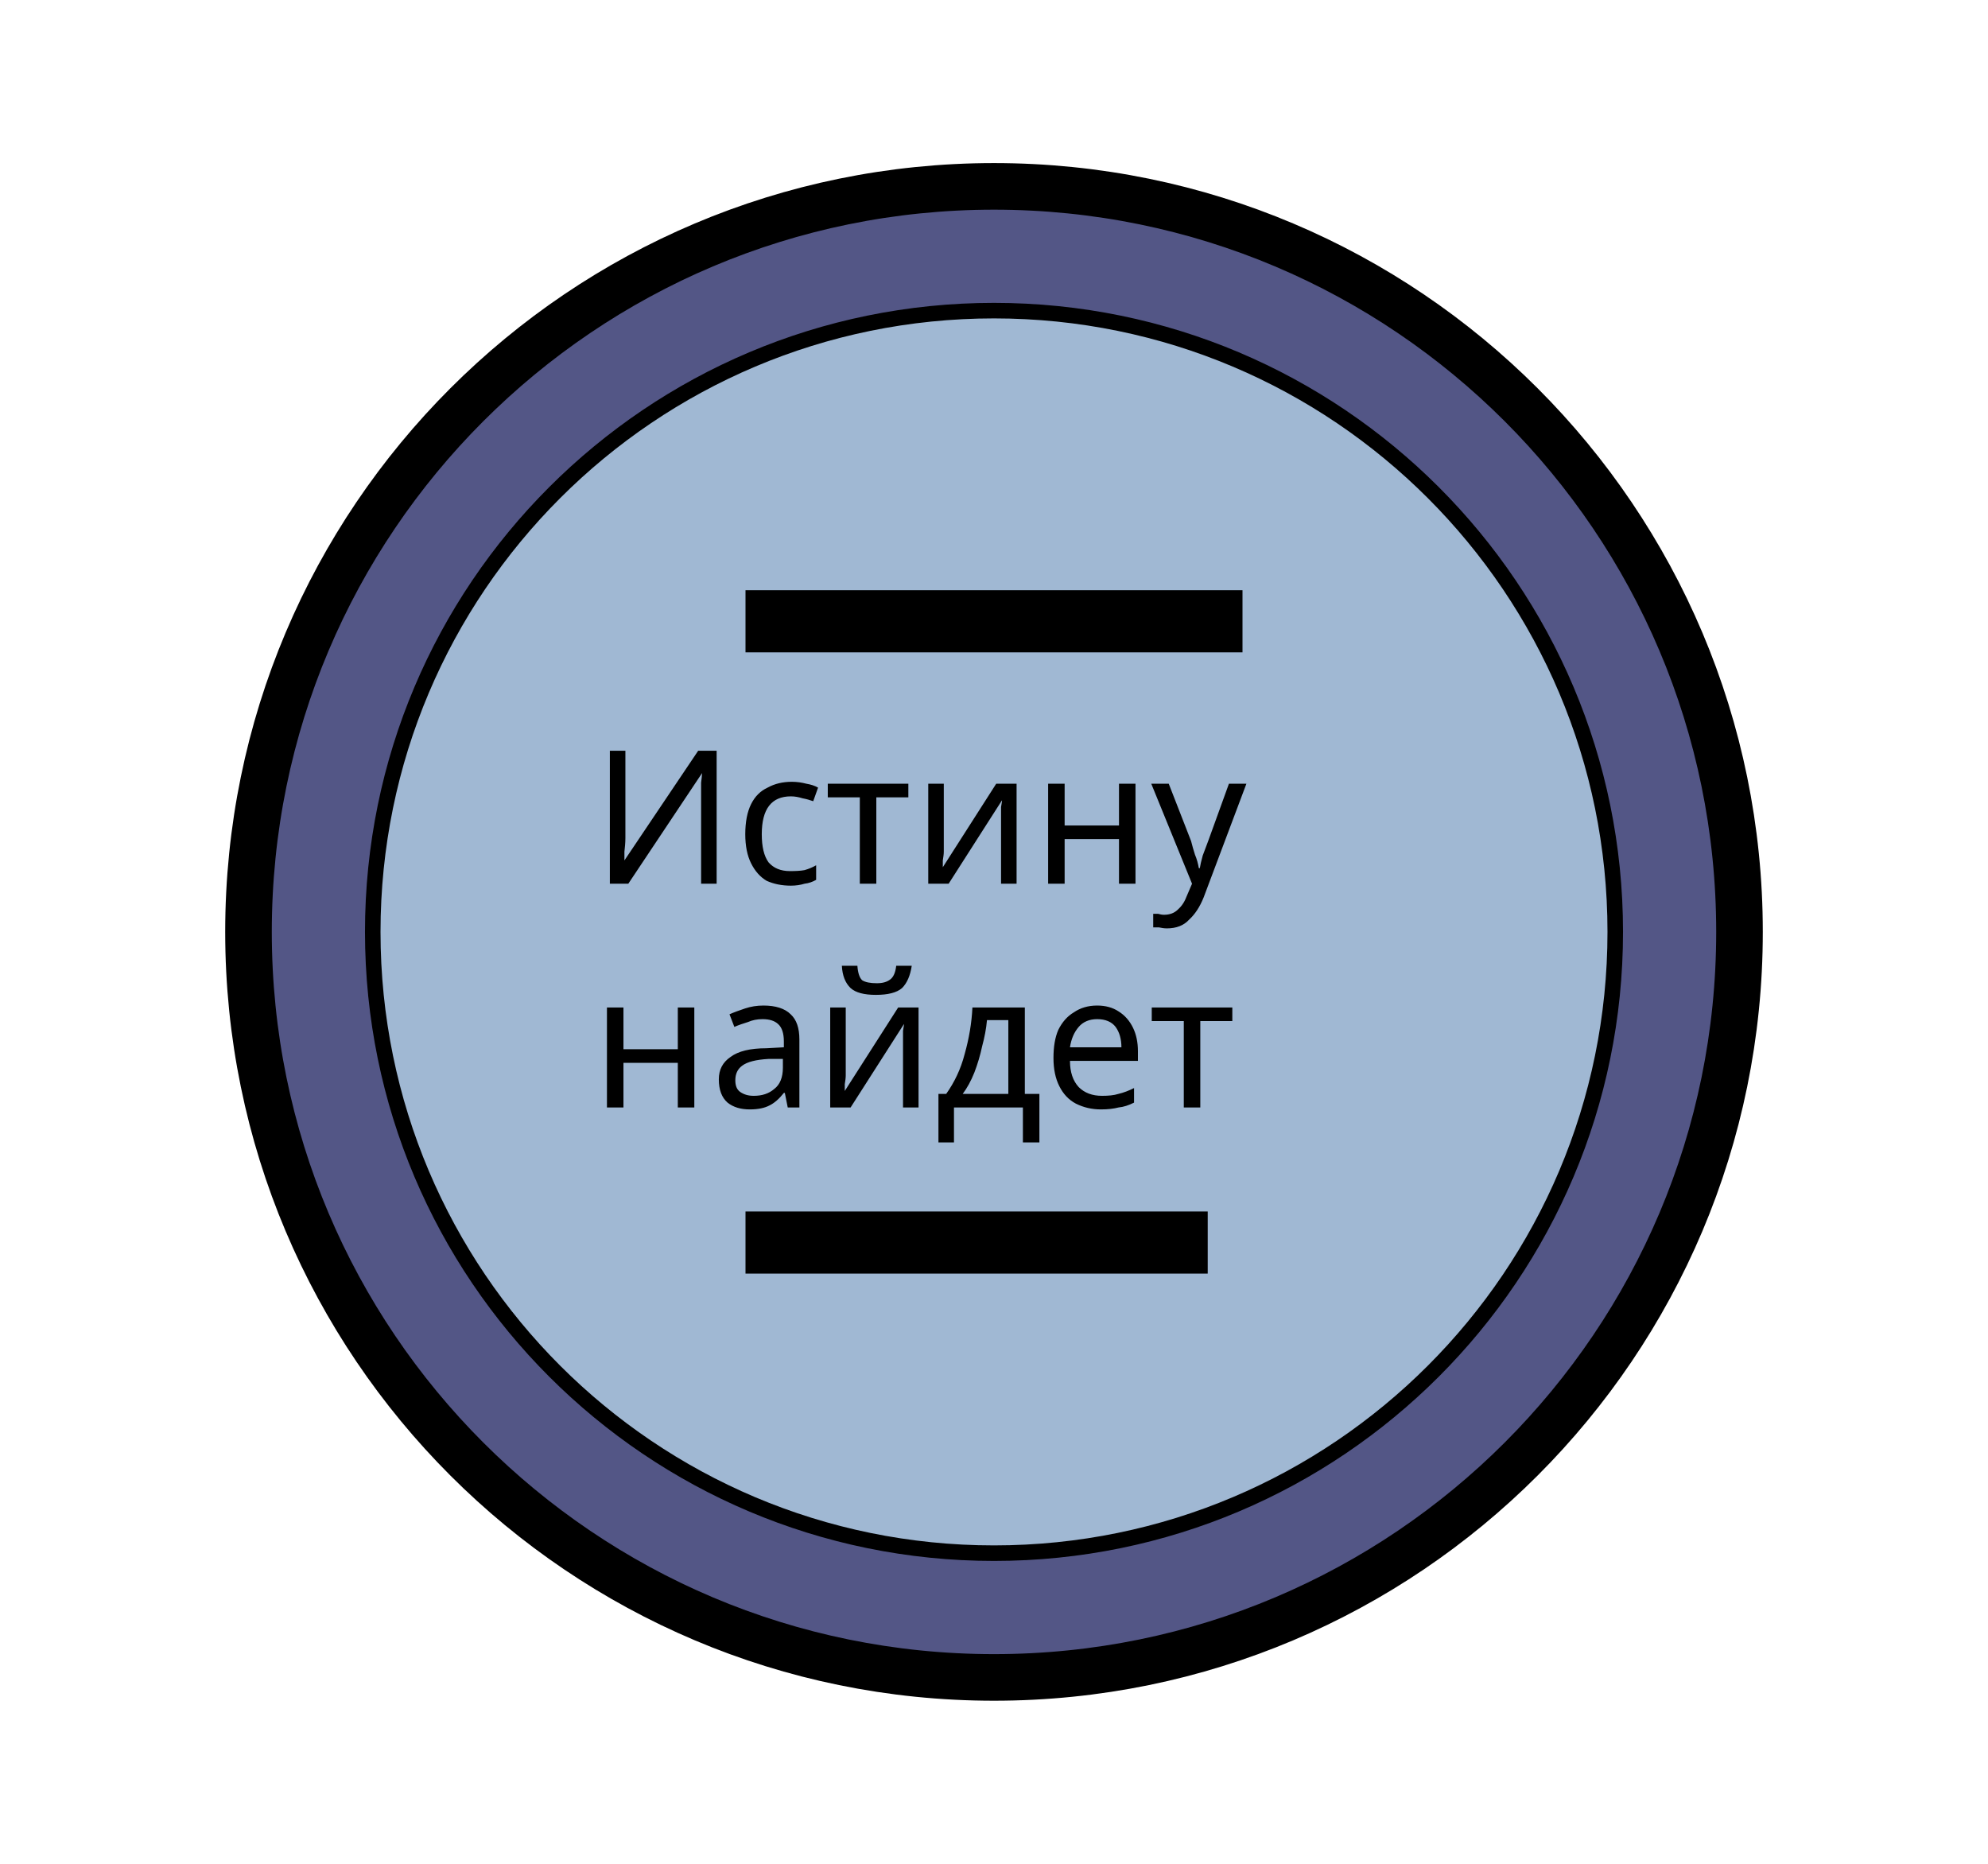
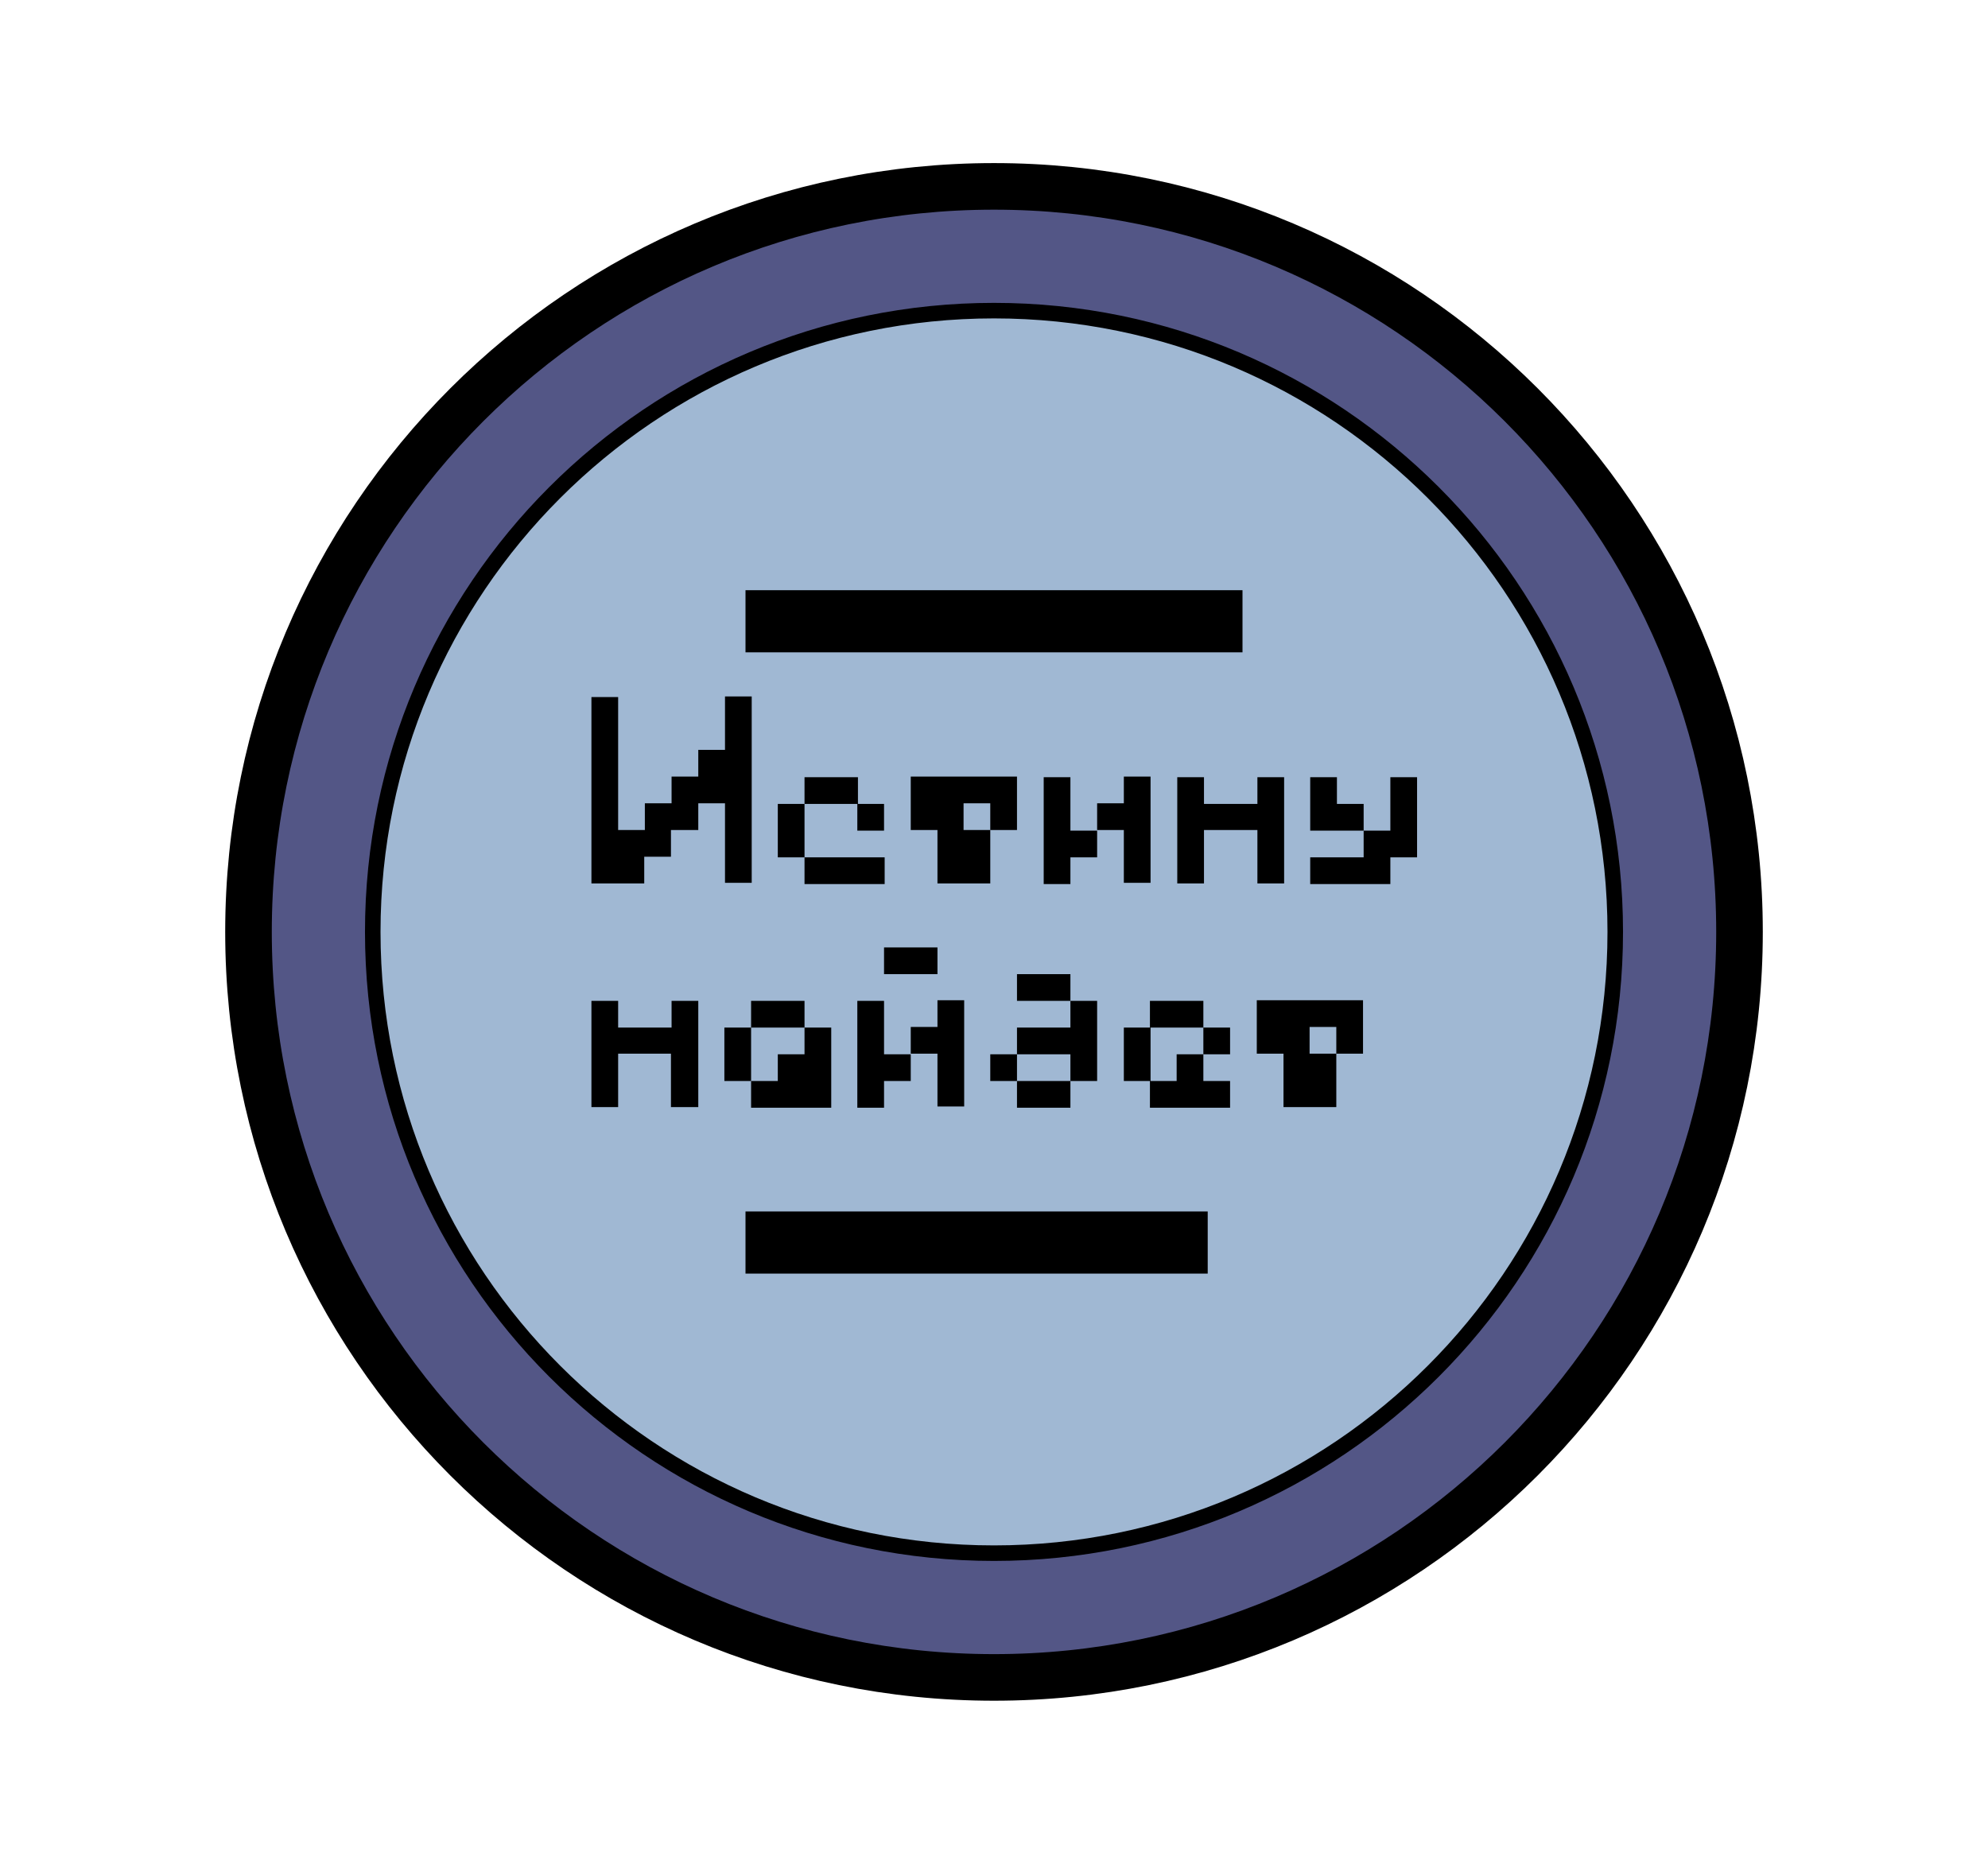
<svg xmlns="http://www.w3.org/2000/svg" version="1.1" id="Слой_1" x="0px" y="0px" viewBox="0 0 32 30" style="enable-background:new 0 0 32 30;" xml:space="preserve">
  <style type="text/css">
	.st0{fill:#535686;stroke:#000000;stroke-width:0.75;stroke-miterlimit:10;}
	.st1{fill:#A0B8D3;stroke:#000000;stroke-width:0.25;stroke-miterlimit:10;}
- 	.st2{font-family:'Enemy-Crusher';}
- 	.st3{font-size:3px;}
- 	.st4{fill:none;stroke:#000000;stroke-miterlimit:10;}
+ 	.st2{fill:none;stroke:#000000;stroke-miterlimit:10;}
</style>
  <circle class="st0" cx="16" cy="15" r="12" />
  <circle class="st1" cx="16" cy="15" r="10" />
-   <text transform="matrix(1 0 0 1 9.5198 14.2245)">
-     <tspan x="0" y="0" class="st2 st3">Истину</tspan>
-     <tspan x="0" y="3.6" class="st2 st3">найдет</tspan>
-   </text>
-   <line class="st4" x1="12" y1="10" x2="20" y2="10" />
-   <line class="st4" x1="12" y1="20" x2="19.44" y2="20" />
+   <g>
+     <path d="M9.52,14.22v-3h0.43v2.14h0.43v-0.43h0.43v-0.43h0.43v-0.43h0.43v-0.86h0.43v3h-0.43v-1.28h-0.43v0.43H10.8v0.43h-0.43   v0.43H9.52z" />
+     <path d="M12.52,13.8v-0.86h0.43v0.86H12.52z M12.95,12.94v-0.43h0.86v0.43H12.95z M12.95,14.22V13.8h1.29v0.43H12.95z M13.8,13.37   v-0.43h0.43v0.43H13.8z" />
+     <path d="M15.09,14.22v-0.86h-0.43v-0.86h1.71v0.86h-0.43v-0.43h-0.43v0.43h0.43v0.86H15.09z" />
+     <path d="M16.8,14.22v-1.71h0.43v0.86h0.43v0.43h-0.43v0.43H16.8z M18.09,14.22v-0.86h-0.43v-0.43h0.43v-0.43h0.43v1.71H18.09z" />
+     <path d="M18.95,14.22v-1.71h0.43v0.43h0.86v-0.43h0.43v1.71h-0.43v-0.86h-0.86v0.86H18.95z" />
+     <path d="M21.09,14.22V13.8h0.86v-0.43h0.43v-0.86h0.43v1.29h-0.43v0.43H21.09z M21.09,13.37v-0.86h0.43v0.43h0.43v0.43H21.09z" />
+     <path d="M9.52,17.82v-1.71h0.43v0.43h0.86v-0.43h0.43v1.71H10.8v-0.86H9.95v0.86H9.52z" />
+     <path d="M11.66,17.4v-0.86h0.43v0.86H11.66z M12.09,16.54v-0.43h0.86v0.43H12.09z M12.09,17.82V17.4h0.43v-0.43h0.43v-0.43h0.43   v1.29H12.09z" />
+     <path d="M13.8,17.82v-1.71h0.43v0.86h0.43v0.43h-0.43v0.43H13.8z M14.23,15.68v-0.43h0.86v0.43H14.23z M15.09,17.82v-0.86h-0.43   v-0.43h0.43v-0.43h0.43v1.71H15.09z" />
+     <path d="M15.94,17.4v-0.43h0.43v0.43H15.94z M16.37,16.11v-0.43h0.86v0.43H16.37z M17.23,17.4v-0.43h-0.86v-0.43h0.86v-0.43h0.43   v1.29H17.23z M16.37,17.82V17.4h0.86v0.43H16.37z" />
+     <path d="M18.09,17.4v-0.86h0.43v0.86H18.09z M18.51,16.54v-0.43h0.86v0.43H18.51z M18.51,17.82V17.4h0.43v-0.43h0.43v0.43h0.43   v0.43H18.51z M19.37,16.97v-0.43h0.43v0.43H19.37z" />
+     <path d="M20.66,17.82v-0.86h-0.43v-0.86h1.71v0.86h-0.43v-0.43h-0.43v0.43h0.43v0.86H20.66z" />
+   </g>
+   <line class="st2" x1="12" y1="10" x2="20" y2="10" />
+   <line class="st2" x1="12" y1="20" x2="19.44" y2="20" />
</svg>
